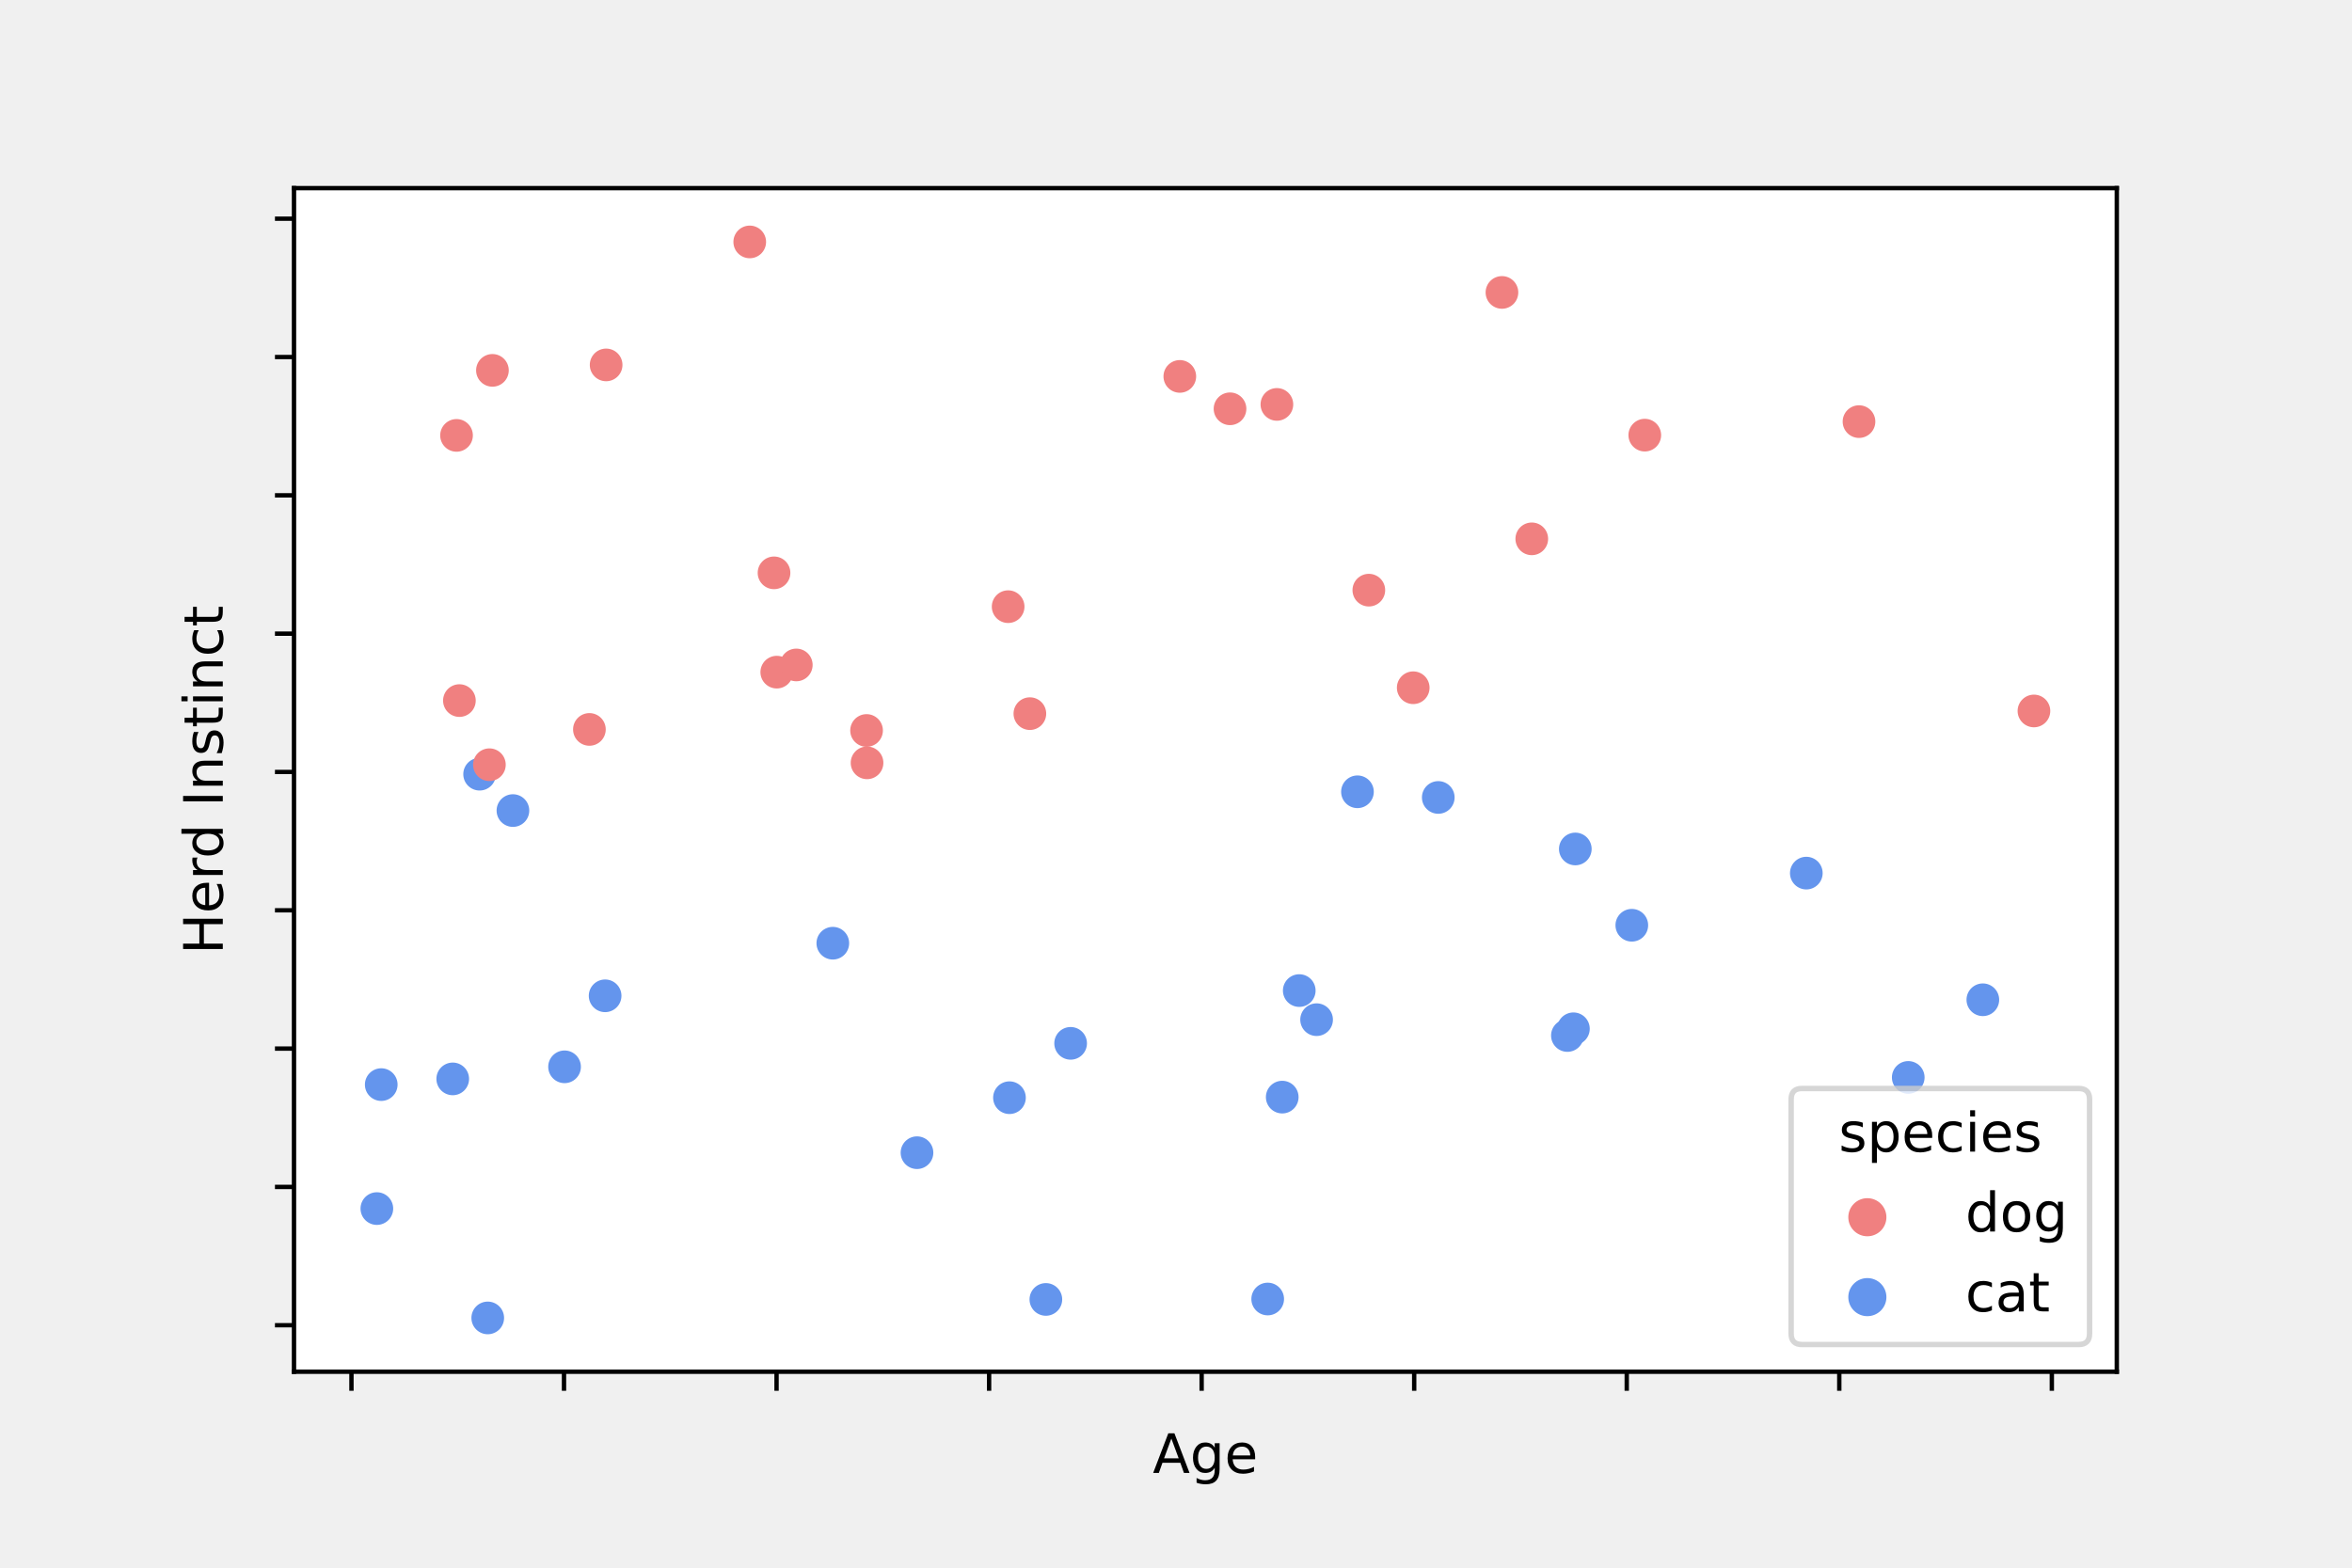
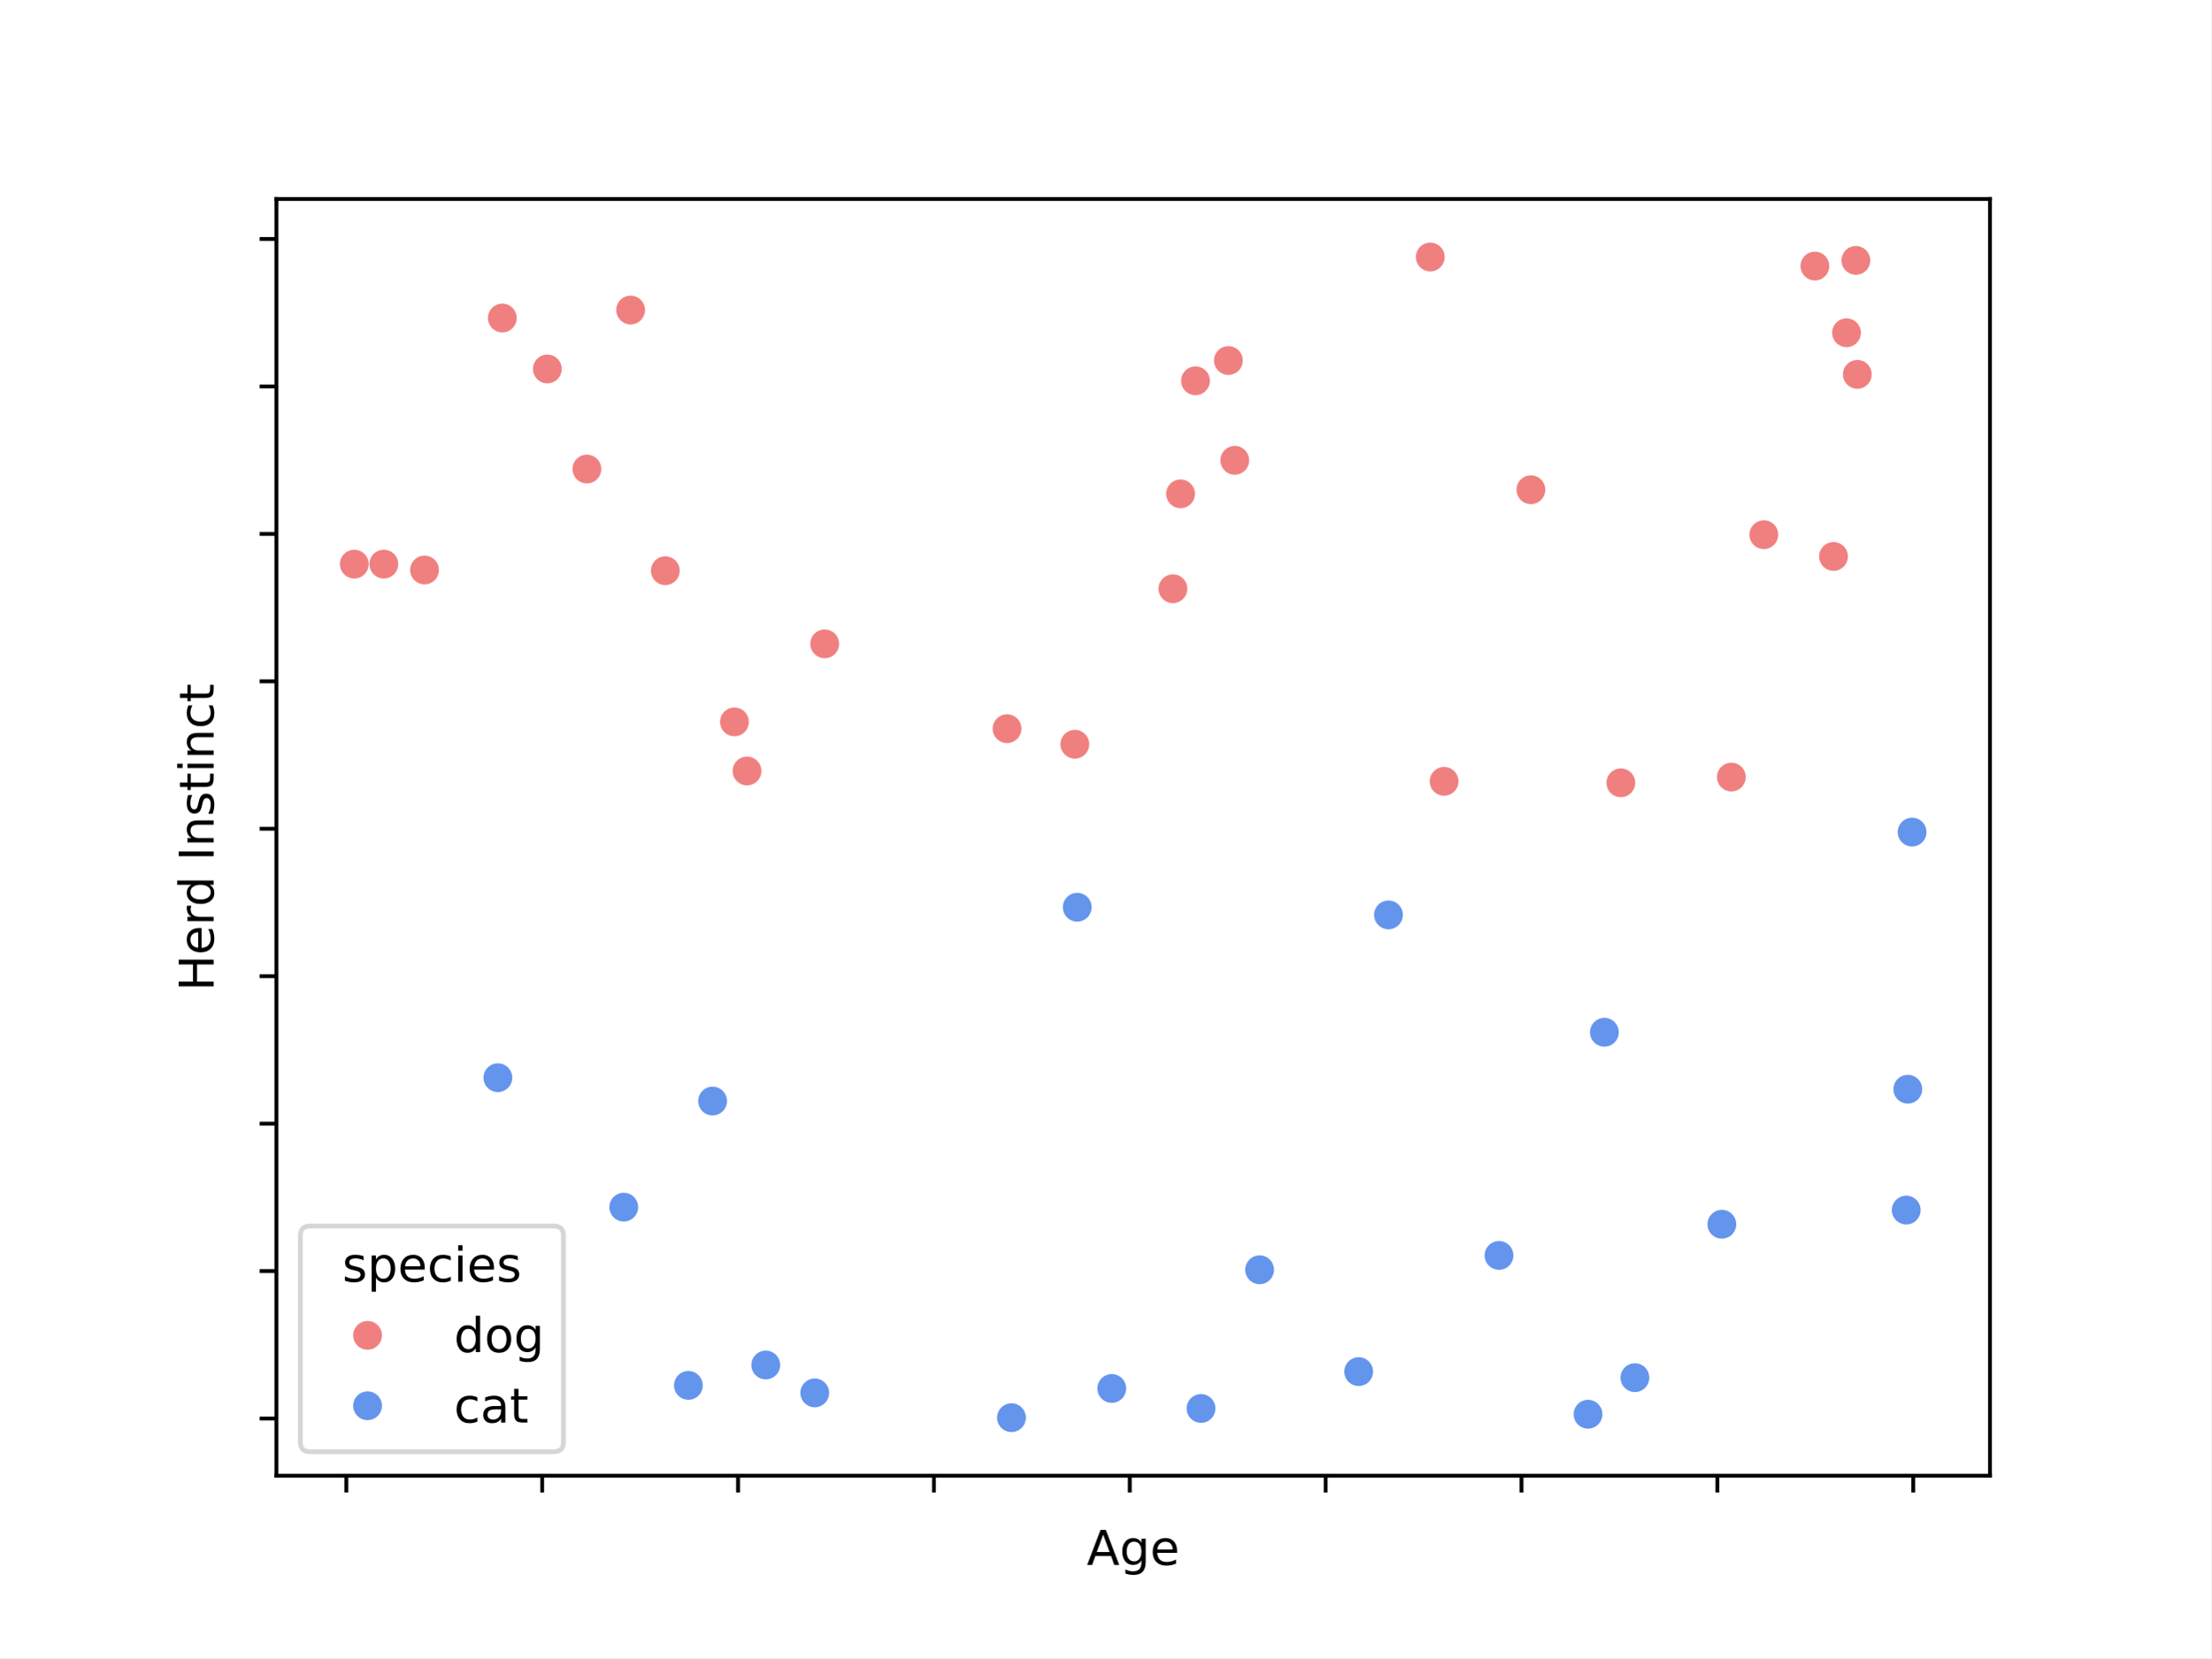
- <svg xmlns="http://www.w3.org/2000/svg" xmlns:xlink="http://www.w3.org/1999/xlink" width="432pt" height="288pt" viewBox="0 0 432 288" version="1.1">
+ <svg xmlns="http://www.w3.org/2000/svg" xmlns:xlink="http://www.w3.org/1999/xlink" width="460.8pt" height="345.6pt" viewBox="0 0 460.8 345.6" version="1.1">
  <defs>
    <style type="text/css">*{stroke-linejoin: round; stroke-linecap: butt}</style>
  </defs>
  <g id="figure_1">
    <g id="patch_1">
-       <path d="M 0 288  L 432 288  L 432 0  L 0 0  L 0 288  z " style="fill: none" />
+       <path d="M 0 345.6  L 460.8 345.6  L 460.8 0  L 0 0  z " style="fill: #ffffff" />
    </g>
    <g id="axes_1">
      <g id="patch_2">
-         <path d="M 54 252  L 388.8 252  L 388.8 34.56  L 54 34.56  z " style="fill: #ffffff" />
+         <path d="M 57.6 307.584  L 414.72 307.584  L 414.72 41.472  L 57.6 41.472  z " style="fill: #ffffff" />
      </g>
      <g id="PathCollection_1">
        <defs>
-           <path id="C0_0_6ef27ffdb4" d="M 0 3  C 0.796 3 1.559 2.684 2.121 2.121  C 2.684 1.559 3 0.796 3 -0  C 3 -0.796 2.684 -1.559 2.121 -2.121  C 1.559 -2.684 0.796 -3 0 -3  C -0.796 -3 -1.559 -2.684 -2.121 -2.121  C -2.684 -1.559 -3 -0.796 -3 0  C -3 0.796 -2.684 1.559 -2.121 2.121  C -1.559 2.684 -0.796 3 0 3  z " />
+           <path id="C0_0_9acbadebf3" d="M 0 3  C 0.796 3 1.559 2.684 2.121 2.121  C 2.684 1.559 3 0.796 3 -0  C 3 -0.796 2.684 -1.559 2.121 -2.121  C 1.559 -2.684 0.796 -3 0 -3  C -0.796 -3 -1.559 -2.684 -2.121 -2.121  C -2.684 -1.559 -3 -0.796 -3 0  C -3 0.796 -2.684 1.559 -2.121 2.121  C -1.559 2.684 -0.796 3 0 3  z " />
        </defs>
-         <g clip-path="url(#p1d078d1746)">
-           <use xlink:href="#C0_0_6ef27ffdb4" x="84.381" y="128.704" style="fill: #f08080" />
-         </g>
-         <g clip-path="url(#p1d078d1746)">
-           <use xlink:href="#C0_0_6ef27ffdb4" x="251.419" y="108.417" style="fill: #f08080" />
-         </g>
-         <g clip-path="url(#p1d078d1746)">
-           <use xlink:href="#C0_0_6ef27ffdb4" x="275.868" y="53.723" style="fill: #f08080" />
-         </g>
-         <g clip-path="url(#p1d078d1746)">
-           <use xlink:href="#C0_0_6ef27ffdb4" x="302.104" y="79.94" style="fill: #f08080" />
-         </g>
-         <g clip-path="url(#p1d078d1746)">
-           <use xlink:href="#C0_0_6ef27ffdb4" x="168.427" y="211.762" style="fill: #6495ed" />
-         </g>
-         <g clip-path="url(#p1d078d1746)">
-           <use xlink:href="#C0_0_6ef27ffdb4" x="152.967" y="173.277" style="fill: #6495ed" />
-         </g>
-         <g clip-path="url(#p1d078d1746)">
-           <use xlink:href="#C0_0_6ef27ffdb4" x="288.997" y="188.997" style="fill: #6495ed" />
-         </g>
-         <g clip-path="url(#p1d078d1746)">
-           <use xlink:href="#C0_0_6ef27ffdb4" x="94.212" y="148.91" style="fill: #6495ed" />
-         </g>
-         <g clip-path="url(#p1d078d1746)">
-           <use xlink:href="#C0_0_6ef27ffdb4" x="350.494" y="197.933" style="fill: #6495ed" />
-         </g>
-         <g clip-path="url(#p1d078d1746)">
-           <use xlink:href="#C0_0_6ef27ffdb4" x="373.582" y="130.611" style="fill: #f08080" />
-         </g>
-         <g clip-path="url(#p1d078d1746)">
-           <use xlink:href="#C0_0_6ef27ffdb4" x="238.639" y="181.979" style="fill: #6495ed" />
-         </g>
-         <g clip-path="url(#p1d078d1746)">
-           <use xlink:href="#C0_0_6ef27ffdb4" x="225.922" y="75.1" style="fill: #f08080" />
-         </g>
-         <g clip-path="url(#p1d078d1746)">
-           <use xlink:href="#C0_0_6ef27ffdb4" x="185.169" y="111.451" style="fill: #f08080" />
-         </g>
-         <g clip-path="url(#p1d078d1746)">
-           <use xlink:href="#C0_0_6ef27ffdb4" x="88.093" y="142.227" style="fill: #6495ed" />
-         </g>
-         <g clip-path="url(#p1d078d1746)">
-           <use xlink:href="#C0_0_6ef27ffdb4" x="232.842" y="238.642" style="fill: #6495ed" />
-         </g>
-         <g clip-path="url(#p1d078d1746)">
-           <use xlink:href="#C0_0_6ef27ffdb4" x="159.253" y="140.141" style="fill: #f08080" />
-         </g>
-         <g clip-path="url(#p1d078d1746)">
-           <use xlink:href="#C0_0_6ef27ffdb4" x="90.448" y="68.04" style="fill: #f08080" />
-         </g>
-         <g clip-path="url(#p1d078d1746)">
-           <use xlink:href="#C0_0_6ef27ffdb4" x="241.824" y="187.324" style="fill: #6495ed" />
-         </g>
-         <g clip-path="url(#p1d078d1746)">
-           <use xlink:href="#C0_0_6ef27ffdb4" x="89.89" y="140.486" style="fill: #f08080" />
-         </g>
-         <g clip-path="url(#p1d078d1746)">
-           <use xlink:href="#C0_0_6ef27ffdb4" x="341.45" y="77.454" style="fill: #f08080" />
-         </g>
-         <g clip-path="url(#p1d078d1746)">
-           <use xlink:href="#C0_0_6ef27ffdb4" x="142.671" y="123.48" style="fill: #f08080" />
-         </g>
-         <g clip-path="url(#p1d078d1746)">
-           <use xlink:href="#C0_0_6ef27ffdb4" x="137.707" y="44.444" style="fill: #f08080" />
-         </g>
-         <g clip-path="url(#p1d078d1746)">
-           <use xlink:href="#C0_0_6ef27ffdb4" x="235.512" y="201.552" style="fill: #6495ed" />
-         </g>
-         <g clip-path="url(#p1d078d1746)">
-           <use xlink:href="#C0_0_6ef27ffdb4" x="69.218" y="222.029" style="fill: #6495ed" />
-         </g>
-         <g clip-path="url(#p1d078d1746)">
-           <use xlink:href="#C0_0_6ef27ffdb4" x="196.646" y="191.672" style="fill: #6495ed" />
-         </g>
-         <g clip-path="url(#p1d078d1746)">
-           <use xlink:href="#C0_0_6ef27ffdb4" x="281.348" y="98.989" style="fill: #f08080" />
-         </g>
-         <g clip-path="url(#p1d078d1746)">
-           <use xlink:href="#C0_0_6ef27ffdb4" x="83.853" y="79.986" style="fill: #f08080" />
-         </g>
-         <g clip-path="url(#p1d078d1746)">
-           <use xlink:href="#C0_0_6ef27ffdb4" x="111.145" y="182.94" style="fill: #6495ed" />
-         </g>
-         <g clip-path="url(#p1d078d1746)">
-           <use xlink:href="#C0_0_6ef27ffdb4" x="299.72" y="169.978" style="fill: #6495ed" />
-         </g>
-         <g clip-path="url(#p1d078d1746)">
-           <use xlink:href="#C0_0_6ef27ffdb4" x="189.16" y="131.103" style="fill: #f08080" />
-         </g>
-         <g clip-path="url(#p1d078d1746)">
-           <use xlink:href="#C0_0_6ef27ffdb4" x="259.572" y="126.345" style="fill: #f08080" />
-         </g>
-         <g clip-path="url(#p1d078d1746)">
-           <use xlink:href="#C0_0_6ef27ffdb4" x="103.696" y="195.985" style="fill: #6495ed" />
-         </g>
-         <g clip-path="url(#p1d078d1746)">
-           <use xlink:href="#C0_0_6ef27ffdb4" x="159.165" y="134.196" style="fill: #f08080" />
-         </g>
-         <g clip-path="url(#p1d078d1746)">
-           <use xlink:href="#C0_0_6ef27ffdb4" x="287.89" y="190.233" style="fill: #6495ed" />
-         </g>
-         <g clip-path="url(#p1d078d1746)">
-           <use xlink:href="#C0_0_6ef27ffdb4" x="146.259" y="122.156" style="fill: #f08080" />
-         </g>
-         <g clip-path="url(#p1d078d1746)">
-           <use xlink:href="#C0_0_6ef27ffdb4" x="289.344" y="155.963" style="fill: #6495ed" />
-         </g>
-         <g clip-path="url(#p1d078d1746)">
-           <use xlink:href="#C0_0_6ef27ffdb4" x="83.155" y="198.204" style="fill: #6495ed" />
-         </g>
-         <g clip-path="url(#p1d078d1746)">
-           <use xlink:href="#C0_0_6ef27ffdb4" x="234.532" y="74.294" style="fill: #f08080" />
-         </g>
-         <g clip-path="url(#p1d078d1746)">
-           <use xlink:href="#C0_0_6ef27ffdb4" x="192.097" y="238.719" style="fill: #6495ed" />
-         </g>
-         <g clip-path="url(#p1d078d1746)">
-           <use xlink:href="#C0_0_6ef27ffdb4" x="108.259" y="134.002" style="fill: #f08080" />
-         </g>
-         <g clip-path="url(#p1d078d1746)">
-           <use xlink:href="#C0_0_6ef27ffdb4" x="216.7" y="69.15" style="fill: #f08080" />
-         </g>
-         <g clip-path="url(#p1d078d1746)">
-           <use xlink:href="#C0_0_6ef27ffdb4" x="249.329" y="145.459" style="fill: #6495ed" />
-         </g>
-         <g clip-path="url(#p1d078d1746)">
-           <use xlink:href="#C0_0_6ef27ffdb4" x="70.024" y="199.253" style="fill: #6495ed" />
-         </g>
-         <g clip-path="url(#p1d078d1746)">
-           <use xlink:href="#C0_0_6ef27ffdb4" x="264.172" y="146.5" style="fill: #6495ed" />
-         </g>
-         <g clip-path="url(#p1d078d1746)">
-           <use xlink:href="#C0_0_6ef27ffdb4" x="111.331" y="67.038" style="fill: #f08080" />
-         </g>
-         <g clip-path="url(#p1d078d1746)">
-           <use xlink:href="#C0_0_6ef27ffdb4" x="331.773" y="160.4" style="fill: #6495ed" />
-         </g>
-         <g clip-path="url(#p1d078d1746)">
-           <use xlink:href="#C0_0_6ef27ffdb4" x="89.586" y="242.116" style="fill: #6495ed" />
-         </g>
-         <g clip-path="url(#p1d078d1746)">
-           <use xlink:href="#C0_0_6ef27ffdb4" x="364.195" y="183.667" style="fill: #6495ed" />
-         </g>
-         <g clip-path="url(#p1d078d1746)">
-           <use xlink:href="#C0_0_6ef27ffdb4" x="142.168" y="105.237" style="fill: #f08080" />
-         </g>
-         <g clip-path="url(#p1d078d1746)">
-           <use xlink:href="#C0_0_6ef27ffdb4" x="185.412" y="201.658" style="fill: #6495ed" />
-         </g>
-       </g>
-       <g id="PathCollection_2" />
-       <g id="PathCollection_3" />
+         <g clip-path="url(#pbd5c0e5f62)">
+           <use xlink:href="#C0_0_9acbadebf3" x="209.87" y="151.881" style="fill: #f08080" />
+         </g>
+         <g clip-path="url(#pbd5c0e5f62)">
+           <use xlink:href="#C0_0_9acbadebf3" x="360.824" y="161.963" style="fill: #f08080" />
+         </g>
+         <g clip-path="url(#pbd5c0e5f62)">
+           <use xlink:href="#C0_0_9acbadebf3" x="122.306" y="97.761" style="fill: #f08080" />
+         </g>
+         <g clip-path="url(#pbd5c0e5f62)">
+           <use xlink:href="#C0_0_9acbadebf3" x="312.397" y="261.673" style="fill: #6495ed" />
+         </g>
+         <g clip-path="url(#pbd5c0e5f62)">
+           <use xlink:href="#C0_0_9acbadebf3" x="386.772" y="54.272" style="fill: #f08080" />
+         </g>
+         <g clip-path="url(#pbd5c0e5f62)">
+           <use xlink:href="#C0_0_9acbadebf3" x="249.146" y="79.365" style="fill: #f08080" />
+         </g>
+         <g clip-path="url(#pbd5c0e5f62)">
+           <use xlink:href="#C0_0_9acbadebf3" x="398.487" y="173.432" style="fill: #6495ed" />
+         </g>
+         <g clip-path="url(#pbd5c0e5f62)">
+           <use xlink:href="#C0_0_9acbadebf3" x="378.231" y="55.452" style="fill: #f08080" />
+         </g>
+         <g clip-path="url(#pbd5c0e5f62)">
+           <use xlink:href="#C0_0_9acbadebf3" x="250.295" y="293.566" style="fill: #6495ed" />
+         </g>
+         <g clip-path="url(#pbd5c0e5f62)">
+           <use xlink:href="#C0_0_9acbadebf3" x="224.5" y="189.096" style="fill: #6495ed" />
+         </g>
+         <g clip-path="url(#pbd5c0e5f62)">
+           <use xlink:href="#C0_0_9acbadebf3" x="155.677" y="160.697" style="fill: #f08080" />
+         </g>
+         <g clip-path="url(#pbd5c0e5f62)">
+           <use xlink:href="#C0_0_9acbadebf3" x="114.066" y="76.902" style="fill: #f08080" />
+         </g>
+         <g clip-path="url(#pbd5c0e5f62)">
+           <use xlink:href="#C0_0_9acbadebf3" x="319.045" y="102.073" style="fill: #f08080" />
+         </g>
+         <g clip-path="url(#pbd5c0e5f62)">
+           <use xlink:href="#C0_0_9acbadebf3" x="367.588" y="111.44" style="fill: #f08080" />
+         </g>
+         <g clip-path="url(#pbd5c0e5f62)">
+           <use xlink:href="#C0_0_9acbadebf3" x="129.992" y="251.608" style="fill: #6495ed" />
+         </g>
+         <g clip-path="url(#pbd5c0e5f62)">
+           <use xlink:href="#C0_0_9acbadebf3" x="382.111" y="115.978" style="fill: #f08080" />
+         </g>
+         <g clip-path="url(#pbd5c0e5f62)">
+           <use xlink:href="#C0_0_9acbadebf3" x="246.029" y="102.927" style="fill: #f08080" />
+         </g>
+         <g clip-path="url(#pbd5c0e5f62)">
+           <use xlink:href="#C0_0_9acbadebf3" x="131.421" y="64.622" style="fill: #f08080" />
+         </g>
+         <g clip-path="url(#pbd5c0e5f62)">
+           <use xlink:href="#C0_0_9acbadebf3" x="384.82" y="69.354" style="fill: #f08080" />
+         </g>
+         <g clip-path="url(#pbd5c0e5f62)">
+           <use xlink:href="#C0_0_9acbadebf3" x="169.795" y="290.324" style="fill: #6495ed" />
+         </g>
+         <g clip-path="url(#pbd5c0e5f62)">
+           <use xlink:href="#C0_0_9acbadebf3" x="153.059" y="150.463" style="fill: #f08080" />
+         </g>
+         <g clip-path="url(#pbd5c0e5f62)">
+           <use xlink:href="#C0_0_9acbadebf3" x="256.002" y="75.139" style="fill: #f08080" />
+         </g>
+         <g clip-path="url(#pbd5c0e5f62)">
+           <use xlink:href="#C0_0_9acbadebf3" x="387.073" y="78.023" style="fill: #f08080" />
+         </g>
+         <g clip-path="url(#pbd5c0e5f62)">
+           <use xlink:href="#C0_0_9acbadebf3" x="104.68" y="66.28" style="fill: #f08080" />
+         </g>
+         <g clip-path="url(#pbd5c0e5f62)">
+           <use xlink:href="#C0_0_9acbadebf3" x="210.795" y="295.488" style="fill: #6495ed" />
+         </g>
+         <g clip-path="url(#pbd5c0e5f62)">
+           <use xlink:href="#C0_0_9acbadebf3" x="340.721" y="287.147" style="fill: #6495ed" />
+         </g>
+         <g clip-path="url(#pbd5c0e5f62)">
+           <use xlink:href="#C0_0_9acbadebf3" x="79.985" y="117.574" style="fill: #f08080" />
+         </g>
+         <g clip-path="url(#pbd5c0e5f62)">
+           <use xlink:href="#C0_0_9acbadebf3" x="257.333" y="95.94" style="fill: #f08080" />
+         </g>
+         <g clip-path="url(#pbd5c0e5f62)">
+           <use xlink:href="#C0_0_9acbadebf3" x="337.791" y="163.163" style="fill: #f08080" />
+         </g>
+         <g clip-path="url(#pbd5c0e5f62)">
+           <use xlink:href="#C0_0_9acbadebf3" x="262.505" y="264.664" style="fill: #6495ed" />
+         </g>
+         <g clip-path="url(#pbd5c0e5f62)">
+           <use xlink:href="#C0_0_9acbadebf3" x="231.698" y="289.399" style="fill: #6495ed" />
+         </g>
+         <g clip-path="url(#pbd5c0e5f62)">
+           <use xlink:href="#C0_0_9acbadebf3" x="88.475" y="118.803" style="fill: #f08080" />
+         </g>
+         <g clip-path="url(#pbd5c0e5f62)">
+           <use xlink:href="#C0_0_9acbadebf3" x="171.866" y="134.195" style="fill: #f08080" />
+         </g>
+         <g clip-path="url(#pbd5c0e5f62)">
+           <use xlink:href="#C0_0_9acbadebf3" x="289.365" y="190.689" style="fill: #6495ed" />
+         </g>
+         <g clip-path="url(#pbd5c0e5f62)">
+           <use xlink:href="#C0_0_9acbadebf3" x="143.461" y="288.763" style="fill: #6495ed" />
+         </g>
+         <g clip-path="url(#pbd5c0e5f62)">
+           <use xlink:href="#C0_0_9acbadebf3" x="159.581" y="284.504" style="fill: #6495ed" />
+         </g>
+         <g clip-path="url(#pbd5c0e5f62)">
+           <use xlink:href="#C0_0_9acbadebf3" x="397.595" y="227.026" style="fill: #6495ed" />
+         </g>
+         <g clip-path="url(#pbd5c0e5f62)">
+           <use xlink:href="#C0_0_9acbadebf3" x="334.362" y="215.153" style="fill: #6495ed" />
+         </g>
+         <g clip-path="url(#pbd5c0e5f62)">
+           <use xlink:href="#C0_0_9acbadebf3" x="244.442" y="122.707" style="fill: #f08080" />
+         </g>
+         <g clip-path="url(#pbd5c0e5f62)">
+           <use xlink:href="#C0_0_9acbadebf3" x="330.952" y="294.775" style="fill: #6495ed" />
+         </g>
+         <g clip-path="url(#pbd5c0e5f62)">
+           <use xlink:href="#C0_0_9acbadebf3" x="283.155" y="285.89" style="fill: #6495ed" />
+         </g>
+         <g clip-path="url(#pbd5c0e5f62)">
+           <use xlink:href="#C0_0_9acbadebf3" x="224" y="155.123" style="fill: #f08080" />
+         </g>
+         <g clip-path="url(#pbd5c0e5f62)">
+           <use xlink:href="#C0_0_9acbadebf3" x="300.956" y="162.852" style="fill: #f08080" />
+         </g>
+         <g clip-path="url(#pbd5c0e5f62)">
+           <use xlink:href="#C0_0_9acbadebf3" x="148.505" y="229.493" style="fill: #6495ed" />
+         </g>
+         <g clip-path="url(#pbd5c0e5f62)">
+           <use xlink:href="#C0_0_9acbadebf3" x="358.84" y="255.173" style="fill: #6495ed" />
+         </g>
+         <g clip-path="url(#pbd5c0e5f62)">
+           <use xlink:href="#C0_0_9acbadebf3" x="103.757" y="224.628" style="fill: #6495ed" />
+         </g>
+         <g clip-path="url(#pbd5c0e5f62)">
+           <use xlink:href="#C0_0_9acbadebf3" x="298.075" y="53.568" style="fill: #f08080" />
+         </g>
+         <g clip-path="url(#pbd5c0e5f62)">
+           <use xlink:href="#C0_0_9acbadebf3" x="73.833" y="117.577" style="fill: #f08080" />
+         </g>
+         <g clip-path="url(#pbd5c0e5f62)">
+           <use xlink:href="#C0_0_9acbadebf3" x="138.652" y="118.951" style="fill: #f08080" />
+         </g>
+         <g clip-path="url(#pbd5c0e5f62)">
+           <use xlink:href="#C0_0_9acbadebf3" x="397.266" y="252.221" style="fill: #6495ed" />
+         </g>
+       </g>
      <g id="matplotlib.axis_1">
        <g id="xtick_1">
          <g id="line2d_1">
            <defs>
-               <path id="m2b5f6edee2" d="M 0 0  L 0 3.5  " style="stroke: #000000; stroke-width: 0.8" />
-             </defs>
-             <g>
-               <use xlink:href="#m2b5f6edee2" x="64.553" y="252" style="stroke: #000000; stroke-width: 0.8" />
+               <path id="mce364588be" d="M 0 0  L 0 3.5  " style="stroke: #000000; stroke-width: 0.8" />
+             </defs>
+             <g>
+               <use xlink:href="#mce364588be" x="72.168" y="307.584" style="stroke: #000000; stroke-width: 0.8" />
            </g>
          </g>
        </g>
        <g id="xtick_2">
          <g id="line2d_2">
            <g>
-               <use xlink:href="#m2b5f6edee2" x="103.592" y="252" style="stroke: #000000; stroke-width: 0.8" />
+               <use xlink:href="#mce364588be" x="112.988" y="307.584" style="stroke: #000000; stroke-width: 0.8" />
            </g>
          </g>
        </g>
        <g id="xtick_3">
          <g id="line2d_3">
            <g>
-               <use xlink:href="#m2b5f6edee2" x="142.631" y="252" style="stroke: #000000; stroke-width: 0.8" />
+               <use xlink:href="#mce364588be" x="153.809" y="307.584" style="stroke: #000000; stroke-width: 0.8" />
            </g>
          </g>
        </g>
        <g id="xtick_4">
          <g id="line2d_4">
            <g>
-               <use xlink:href="#m2b5f6edee2" x="181.671" y="252" style="stroke: #000000; stroke-width: 0.8" />
+               <use xlink:href="#mce364588be" x="194.629" y="307.584" style="stroke: #000000; stroke-width: 0.8" />
            </g>
          </g>
        </g>
        <g id="xtick_5">
          <g id="line2d_5">
            <g>
-               <use xlink:href="#m2b5f6edee2" x="220.71" y="252" style="stroke: #000000; stroke-width: 0.8" />
+               <use xlink:href="#mce364588be" x="235.45" y="307.584" style="stroke: #000000; stroke-width: 0.8" />
            </g>
          </g>
        </g>
        <g id="xtick_6">
          <g id="line2d_6">
            <g>
-               <use xlink:href="#m2b5f6edee2" x="259.75" y="252" style="stroke: #000000; stroke-width: 0.8" />
+               <use xlink:href="#mce364588be" x="276.27" y="307.584" style="stroke: #000000; stroke-width: 0.8" />
            </g>
          </g>
        </g>
        <g id="xtick_7">
          <g id="line2d_7">
            <g>
-               <use xlink:href="#m2b5f6edee2" x="298.789" y="252" style="stroke: #000000; stroke-width: 0.8" />
+               <use xlink:href="#mce364588be" x="317.091" y="307.584" style="stroke: #000000; stroke-width: 0.8" />
            </g>
          </g>
        </g>
        <g id="xtick_8">
          <g id="line2d_8">
            <g>
-               <use xlink:href="#m2b5f6edee2" x="337.828" y="252" style="stroke: #000000; stroke-width: 0.8" />
+               <use xlink:href="#mce364588be" x="357.911" y="307.584" style="stroke: #000000; stroke-width: 0.8" />
            </g>
          </g>
        </g>
        <g id="xtick_9">
          <g id="line2d_9">
            <g>
-               <use xlink:href="#m2b5f6edee2" x="376.868" y="252" style="stroke: #000000; stroke-width: 0.8" />
+               <use xlink:href="#mce364588be" x="398.732" y="307.584" style="stroke: #000000; stroke-width: 0.8" />
            </g>
          </g>
        </g>
        <g id="text_1">
-           <g transform="translate(211.7289 270.5984)scale(0.1 -0.1)">
+           <g transform="translate(226.4889 326.1824) scale(0.1 -0.1)">
            <defs>
              <path id="DejaVuSans-41" d="M 2188 4044  L 1331 1722  L 3047 1722  L 2188 4044  z M 1831 4666  L 2547 4666  L 4325 0  L 3669 0  L 3244 1197  L 1141 1197  L 716 0  L 50 0  L 1831 4666  z " transform="scale(0.015625)" />
              <path id="DejaVuSans-67" d="M 2906 1791  Q 2906 2416 2648 2759  Q 2391 3103 1925 3103  Q 1463 3103 1205 2759  Q 947 2416 947 1791  Q 947 1169 1205 825  Q 1463 481 1925 481  Q 2391 481 2648 825  Q 2906 1169 2906 1791  z M 3481 434  Q 3481 -459 3084 -895  Q 2688 -1331 1869 -1331  Q 1566 -1331 1297 -1286  Q 1028 -1241 775 -1147  L 775 -588  Q 1028 -725 1275 -790  Q 1522 -856 1778 -856  Q 2344 -856 2625 -561  Q 2906 -266 2906 331  L 2906 616  Q 2728 306 2450 153  Q 2172 0 1784 0  Q 1141 0 747 490  Q 353 981 353 1791  Q 353 2603 747 3093  Q 1141 3584 1784 3584  Q 2172 3584 2450 3431  Q 2728 3278 2906 2969  L 2906 3500  L 3481 3500  L 3481 434  z " transform="scale(0.015625)" />
              <path id="DejaVuSans-65" d="M 3597 1894  L 3597 1613  L 953 1613  Q 991 1019 1311 708  Q 1631 397 2203 397  Q 2534 397 2845 478  Q 3156 559 3463 722  L 3463 178  Q 3153 47 2828 -22  Q 2503 -91 2169 -91  Q 1331 -91 842 396  Q 353 884 353 1716  Q 353 2575 817 3079  Q 1281 3584 2069 3584  Q 2775 3584 3186 3129  Q 3597 2675 3597 1894  z M 3022 2063  Q 3016 2534 2758 2815  Q 2500 3097 2075 3097  Q 1594 3097 1305 2825  Q 1016 2553 972 2059  L 3022 2063  z " transform="scale(0.015625)" />
            </defs>
            <use xlink:href="#DejaVuSans-41" />
            <use xlink:href="#DejaVuSans-67" x="68.408" />
            <use xlink:href="#DejaVuSans-65" x="131.885" />
          </g>
        </g>
      </g>
      <g id="matplotlib.axis_2">
        <g id="ytick_1">
          <g id="line2d_10">
            <defs>
-               <path id="mc1cad196c3" d="M 0 0  L -3.5 0  " style="stroke: #000000; stroke-width: 0.8" />
-             </defs>
-             <g>
-               <use xlink:href="#mc1cad196c3" x="54" y="243.458" style="stroke: #000000; stroke-width: 0.8" />
+               <path id="m89b0ef7dc9" d="M 0 0  L -3.5 0  " style="stroke: #000000; stroke-width: 0.8" />
+             </defs>
+             <g>
+               <use xlink:href="#m89b0ef7dc9" x="57.6" y="295.669" style="stroke: #000000; stroke-width: 0.8" />
            </g>
          </g>
        </g>
        <g id="ytick_2">
          <g id="line2d_11">
            <g>
-               <use xlink:href="#mc1cad196c3" x="54" y="218.048" style="stroke: #000000; stroke-width: 0.8" />
+               <use xlink:href="#m89b0ef7dc9" x="57.6" y="264.937" style="stroke: #000000; stroke-width: 0.8" />
            </g>
          </g>
        </g>
        <g id="ytick_3">
          <g id="line2d_12">
            <g>
-               <use xlink:href="#mc1cad196c3" x="54" y="192.637" style="stroke: #000000; stroke-width: 0.8" />
+               <use xlink:href="#m89b0ef7dc9" x="57.6" y="234.204" style="stroke: #000000; stroke-width: 0.8" />
            </g>
          </g>
        </g>
        <g id="ytick_4">
          <g id="line2d_13">
            <g>
-               <use xlink:href="#mc1cad196c3" x="54" y="167.227" style="stroke: #000000; stroke-width: 0.8" />
+               <use xlink:href="#m89b0ef7dc9" x="57.6" y="203.472" style="stroke: #000000; stroke-width: 0.8" />
            </g>
          </g>
        </g>
        <g id="ytick_5">
          <g id="line2d_14">
            <g>
-               <use xlink:href="#mc1cad196c3" x="54" y="141.817" style="stroke: #000000; stroke-width: 0.8" />
+               <use xlink:href="#m89b0ef7dc9" x="57.6" y="172.739" style="stroke: #000000; stroke-width: 0.8" />
            </g>
          </g>
        </g>
        <g id="ytick_6">
          <g id="line2d_15">
            <g>
-               <use xlink:href="#mc1cad196c3" x="54" y="116.407" style="stroke: #000000; stroke-width: 0.8" />
+               <use xlink:href="#m89b0ef7dc9" x="57.6" y="142.007" style="stroke: #000000; stroke-width: 0.8" />
            </g>
          </g>
        </g>
        <g id="ytick_7">
          <g id="line2d_16">
            <g>
-               <use xlink:href="#mc1cad196c3" x="54" y="90.997" style="stroke: #000000; stroke-width: 0.8" />
+               <use xlink:href="#m89b0ef7dc9" x="57.6" y="111.275" style="stroke: #000000; stroke-width: 0.8" />
            </g>
          </g>
        </g>
        <g id="ytick_8">
          <g id="line2d_17">
            <g>
-               <use xlink:href="#mc1cad196c3" x="54" y="65.587" style="stroke: #000000; stroke-width: 0.8" />
+               <use xlink:href="#m89b0ef7dc9" x="57.6" y="80.542" style="stroke: #000000; stroke-width: 0.8" />
            </g>
          </g>
        </g>
        <g id="ytick_9">
          <g id="line2d_18">
            <g>
-               <use xlink:href="#mc1cad196c3" x="54" y="40.177" style="stroke: #000000; stroke-width: 0.8" />
+               <use xlink:href="#m89b0ef7dc9" x="57.6" y="49.81" style="stroke: #000000; stroke-width: 0.8" />
            </g>
          </g>
        </g>
        <g id="text_2">
-           <g transform="translate(40.92031 175.3237)rotate(-90)scale(0.1 -0.1)">
+           <g transform="translate(44.52031 206.5718) rotate(-90) scale(0.1 -0.1)">
            <defs>
              <path id="DejaVuSans-48" d="M 628 4666  L 1259 4666  L 1259 2753  L 3553 2753  L 3553 4666  L 4184 4666  L 4184 0  L 3553 0  L 3553 2222  L 1259 2222  L 1259 0  L 628 0  L 628 4666  z " transform="scale(0.015625)" />
              <path id="DejaVuSans-72" d="M 2631 2963  Q 2534 3019 2420 3045  Q 2306 3072 2169 3072  Q 1681 3072 1420 2755  Q 1159 2438 1159 1844  L 1159 0  L 581 0  L 581 3500  L 1159 3500  L 1159 2956  Q 1341 3275 1631 3429  Q 1922 3584 2338 3584  Q 2397 3584 2469 3576  Q 2541 3569 2628 3553  L 2631 2963  z " transform="scale(0.015625)" />
              <path id="DejaVuSans-64" d="M 2906 2969  L 2906 4863  L 3481 4863  L 3481 0  L 2906 0  L 2906 525  Q 2725 213 2448 61  Q 2172 -91 1784 -91  Q 1150 -91 751 415  Q 353 922 353 1747  Q 353 2572 751 3078  Q 1150 3584 1784 3584  Q 2172 3584 2448 3432  Q 2725 3281 2906 2969  z M 947 1747  Q 947 1113 1208 752  Q 1469 391 1925 391  Q 2381 391 2643 752  Q 2906 1113 2906 1747  Q 2906 2381 2643 2742  Q 2381 3103 1925 3103  Q 1469 3103 1208 2742  Q 947 2381 947 1747  z " transform="scale(0.015625)" />
              <path id="DejaVuSans-20" transform="scale(0.015625)" />
              <path id="DejaVuSans-49" d="M 628 4666  L 1259 4666  L 1259 0  L 628 0  L 628 4666  z " transform="scale(0.015625)" />
              <path id="DejaVuSans-6e" d="M 3513 2113  L 3513 0  L 2938 0  L 2938 2094  Q 2938 2591 2744 2837  Q 2550 3084 2163 3084  Q 1697 3084 1428 2787  Q 1159 2491 1159 1978  L 1159 0  L 581 0  L 581 3500  L 1159 3500  L 1159 2956  Q 1366 3272 1645 3428  Q 1925 3584 2291 3584  Q 2894 3584 3203 3211  Q 3513 2838 3513 2113  z " transform="scale(0.015625)" />
              <path id="DejaVuSans-73" d="M 2834 3397  L 2834 2853  Q 2591 2978 2328 3040  Q 2066 3103 1784 3103  Q 1356 3103 1142 2972  Q 928 2841 928 2578  Q 928 2378 1081 2264  Q 1234 2150 1697 2047  L 1894 2003  Q 2506 1872 2764 1633  Q 3022 1394 3022 966  Q 3022 478 2636 193  Q 2250 -91 1575 -91  Q 1294 -91 989 -36  Q 684 19 347 128  L 347 722  Q 666 556 975 473  Q 1284 391 1588 391  Q 1994 391 2212 530  Q 2431 669 2431 922  Q 2431 1156 2273 1281  Q 2116 1406 1581 1522  L 1381 1569  Q 847 1681 609 1914  Q 372 2147 372 2553  Q 372 3047 722 3315  Q 1072 3584 1716 3584  Q 2034 3584 2315 3537  Q 2597 3491 2834 3397  z " transform="scale(0.015625)" />
              <path id="DejaVuSans-74" d="M 1172 4494  L 1172 3500  L 2356 3500  L 2356 3053  L 1172 3053  L 1172 1153  Q 1172 725 1289 603  Q 1406 481 1766 481  L 2356 481  L 2356 0  L 1766 0  Q 1100 0 847 248  Q 594 497 594 1153  L 594 3053  L 172 3053  L 172 3500  L 594 3500  L 594 4494  L 1172 4494  z " transform="scale(0.015625)" />
              <path id="DejaVuSans-69" d="M 603 3500  L 1178 3500  L 1178 0  L 603 0  L 603 3500  z M 603 4863  L 1178 4863  L 1178 4134  L 603 4134  L 603 4863  z " transform="scale(0.015625)" />
              <path id="DejaVuSans-63" d="M 3122 3366  L 3122 2828  Q 2878 2963 2633 3030  Q 2388 3097 2138 3097  Q 1578 3097 1268 2742  Q 959 2388 959 1747  Q 959 1106 1268 751  Q 1578 397 2138 397  Q 2388 397 2633 464  Q 2878 531 3122 666  L 3122 134  Q 2881 22 2623 -34  Q 2366 -91 2075 -91  Q 1284 -91 818 406  Q 353 903 353 1747  Q 353 2603 823 3093  Q 1294 3584 2113 3584  Q 2378 3584 2631 3529  Q 2884 3475 3122 3366  z " transform="scale(0.015625)" />
            </defs>
            <use xlink:href="#DejaVuSans-48" />
            <use xlink:href="#DejaVuSans-65" x="75.195" />
            <use xlink:href="#DejaVuSans-72" x="136.719" />
            <use xlink:href="#DejaVuSans-64" x="176.082" />
            <use xlink:href="#DejaVuSans-20" x="239.559" />
            <use xlink:href="#DejaVuSans-49" x="271.346" />
            <use xlink:href="#DejaVuSans-6e" x="300.838" />
            <use xlink:href="#DejaVuSans-73" x="364.217" />
            <use xlink:href="#DejaVuSans-74" x="416.316" />
            <use xlink:href="#DejaVuSans-69" x="455.525" />
            <use xlink:href="#DejaVuSans-6e" x="483.309" />
            <use xlink:href="#DejaVuSans-63" x="546.688" />
            <use xlink:href="#DejaVuSans-74" x="601.668" />
          </g>
        </g>
      </g>
+       <g id="line2d_19" />
+       <g id="line2d_20" />
      <g id="patch_3">
-         <path d="M 54 252  L 54 34.56  " style="fill: none; stroke: #000000; stroke-width: 0.8; stroke-linejoin: miter; stroke-linecap: square" />
+         <path d="M 57.6 307.584  L 57.6 41.472  " style="fill: none; stroke: #000000; stroke-width: 0.8; stroke-linejoin: miter; stroke-linecap: square" />
      </g>
      <g id="patch_4">
-         <path d="M 388.8 252  L 388.8 34.56  " style="fill: none; stroke: #000000; stroke-width: 0.8; stroke-linejoin: miter; stroke-linecap: square" />
+         <path d="M 414.72 307.584  L 414.72 41.472  " style="fill: none; stroke: #000000; stroke-width: 0.8; stroke-linejoin: miter; stroke-linecap: square" />
      </g>
      <g id="patch_5">
-         <path d="M 54 252  L 388.8 252  " style="fill: none; stroke: #000000; stroke-width: 0.8; stroke-linejoin: miter; stroke-linecap: square" />
+         <path d="M 57.6 307.584  L 414.72 307.584  " style="fill: none; stroke: #000000; stroke-width: 0.8; stroke-linejoin: miter; stroke-linecap: square" />
      </g>
      <g id="patch_6">
-         <path d="M 54 34.56  L 388.8 34.56  " style="fill: none; stroke: #000000; stroke-width: 0.8; stroke-linejoin: miter; stroke-linecap: square" />
+         <path d="M 57.6 41.472  L 414.72 41.472  " style="fill: none; stroke: #000000; stroke-width: 0.8; stroke-linejoin: miter; stroke-linecap: square" />
      </g>
      <g id="legend_1">
        <g id="patch_7">
-           <path d="M 330.984 247  L 381.8 247  Q 383.8 247 383.8 245  L 383.8 201.966  Q 383.8 199.966 381.8 199.966  L 330.984 199.966  Q 328.984 199.966 328.984 201.966  L 328.984 245  Q 328.984 247 330.984 247  z " style="fill: #ffffff; opacity: 0.8; stroke: #cccccc; stroke-linejoin: miter" />
+           <path d="M 64.6 302.584  L 115.416 302.584  Q 117.416 302.584 117.416 300.584  L 117.416 257.55  Q 117.416 255.55 115.416 255.55  L 64.6 255.55  Q 62.6 255.55 62.6 257.55  L 62.6 300.584  Q 62.6 302.584 64.6 302.584  z " style="fill: #ffffff; opacity: 0.8; stroke: #cccccc; stroke-linejoin: miter" />
        </g>
        <g id="text_3">
-           <g transform="translate(337.7172 211.5641)scale(0.1 -0.1)">
+           <g transform="translate(71.33281 267.1481) scale(0.1 -0.1)">
            <defs>
              <path id="DejaVuSans-70" d="M 1159 525  L 1159 -1331  L 581 -1331  L 581 3500  L 1159 3500  L 1159 2969  Q 1341 3281 1617 3432  Q 1894 3584 2278 3584  Q 2916 3584 3314 3078  Q 3713 2572 3713 1747  Q 3713 922 3314 415  Q 2916 -91 2278 -91  Q 1894 -91 1617 61  Q 1341 213 1159 525  z M 3116 1747  Q 3116 2381 2855 2742  Q 2594 3103 2138 3103  Q 1681 3103 1420 2742  Q 1159 2381 1159 1747  Q 1159 1113 1420 752  Q 1681 391 2138 391  Q 2594 391 2855 752  Q 3116 1113 3116 1747  z " transform="scale(0.015625)" />
            </defs>
            <use xlink:href="#DejaVuSans-73" />
            <use xlink:href="#DejaVuSans-70" x="52.1" />
            <use xlink:href="#DejaVuSans-65" x="115.576" />
            <use xlink:href="#DejaVuSans-63" x="177.1" />
            <use xlink:href="#DejaVuSans-69" x="232.08" />
            <use xlink:href="#DejaVuSans-65" x="259.863" />
            <use xlink:href="#DejaVuSans-73" x="321.387" />
          </g>
        </g>
-         <g id="PathCollection_4">
+         <g id="line2d_21">
          <defs>
-             <path id="m82e79ed268" d="M 0 3  C 0.796 3 1.559 2.684 2.121 2.121  C 2.684 1.559 3 0.796 3 0  C 3 -0.796 2.684 -1.559 2.121 -2.121  C 1.559 -2.684 0.796 -3 0 -3  C -0.796 -3 -1.559 -2.684 -2.121 -2.121  C -2.684 -1.559 -3 -0.796 -3 0  C -3 0.796 -2.684 1.559 -2.121 2.121  C -1.559 2.684 -0.796 3 0 3  z " style="stroke: #f08080" />
+             <path id="mfa1c8c5e25" d="M 0 3  C 0.796 3 1.559 2.684 2.121 2.121  C 2.684 1.559 3 0.796 3 0  C 3 -0.796 2.684 -1.559 2.121 -2.121  C 1.559 -2.684 0.796 -3 0 -3  C -0.796 -3 -1.559 -2.684 -2.121 -2.121  C -2.684 -1.559 -3 -0.796 -3 0  C -3 0.796 -2.684 1.559 -2.121 2.121  C -1.559 2.684 -0.796 3 0 3  z " />
          </defs>
          <g>
-             <use xlink:href="#m82e79ed268" x="342.984" y="223.617" style="fill: #f08080; stroke: #f08080" />
+             <use xlink:href="#mfa1c8c5e25" x="76.6" y="278.326" style="fill: #f08080" />
          </g>
        </g>
        <g id="text_4">
-           <g transform="translate(360.9844 226.2422)scale(0.1 -0.1)">
+           <g transform="translate(94.6 281.8262) scale(0.1 -0.1)">
            <defs>
              <path id="DejaVuSans-6f" d="M 1959 3097  Q 1497 3097 1228 2736  Q 959 2375 959 1747  Q 959 1119 1226 758  Q 1494 397 1959 397  Q 2419 397 2687 759  Q 2956 1122 2956 1747  Q 2956 2369 2687 2733  Q 2419 3097 1959 3097  z M 1959 3584  Q 2709 3584 3137 3096  Q 3566 2609 3566 1747  Q 3566 888 3137 398  Q 2709 -91 1959 -91  Q 1206 -91 779 398  Q 353 888 353 1747  Q 353 2609 779 3096  Q 1206 3584 1959 3584  z " transform="scale(0.015625)" />
            </defs>
            <use xlink:href="#DejaVuSans-64" />
            <use xlink:href="#DejaVuSans-6f" x="63.477" />
            <use xlink:href="#DejaVuSans-67" x="124.658" />
          </g>
        </g>
-         <g id="PathCollection_5">
+         <g id="line2d_22">
          <defs>
-             <path id="m2c2e741c63" d="M 0 3  C 0.796 3 1.559 2.684 2.121 2.121  C 2.684 1.559 3 0.796 3 0  C 3 -0.796 2.684 -1.559 2.121 -2.121  C 1.559 -2.684 0.796 -3 0 -3  C -0.796 -3 -1.559 -2.684 -2.121 -2.121  C -2.684 -1.559 -3 -0.796 -3 0  C -3 0.796 -2.684 1.559 -2.121 2.121  C -1.559 2.684 -0.796 3 0 3  z " style="stroke: #6495ed" />
+             <path id="m5d6b42f8c6" d="M 0 3  C 0.796 3 1.559 2.684 2.121 2.121  C 2.684 1.559 3 0.796 3 0  C 3 -0.796 2.684 -1.559 2.121 -2.121  C 1.559 -2.684 0.796 -3 0 -3  C -0.796 -3 -1.559 -2.684 -2.121 -2.121  C -2.684 -1.559 -3 -0.796 -3 0  C -3 0.796 -2.684 1.559 -2.121 2.121  C -1.559 2.684 -0.796 3 0 3  z " />
          </defs>
          <g>
-             <use xlink:href="#m2c2e741c63" x="342.984" y="238.295" style="fill: #6495ed; stroke: #6495ed" />
+             <use xlink:href="#m5d6b42f8c6" x="76.6" y="293.004" style="fill: #6495ed" />
          </g>
        </g>
        <g id="text_5">
-           <g transform="translate(360.9844 240.9203)scale(0.1 -0.1)">
+           <g transform="translate(94.6 296.5043) scale(0.1 -0.1)">
            <defs>
              <path id="DejaVuSans-61" d="M 2194 1759  Q 1497 1759 1228 1600  Q 959 1441 959 1056  Q 959 750 1161 570  Q 1363 391 1709 391  Q 2188 391 2477 730  Q 2766 1069 2766 1631  L 2766 1759  L 2194 1759  z M 3341 1997  L 3341 0  L 2766 0  L 2766 531  Q 2569 213 2275 61  Q 1981 -91 1556 -91  Q 1019 -91 701 211  Q 384 513 384 1019  Q 384 1609 779 1909  Q 1175 2209 1959 2209  L 2766 2209  L 2766 2266  Q 2766 2663 2505 2880  Q 2244 3097 1772 3097  Q 1472 3097 1187 3025  Q 903 2953 641 2809  L 641 3341  Q 956 3463 1253 3523  Q 1550 3584 1831 3584  Q 2591 3584 2966 3190  Q 3341 2797 3341 1997  z " transform="scale(0.015625)" />
            </defs>
            <use xlink:href="#DejaVuSans-63" />
            <use xlink:href="#DejaVuSans-61" x="54.98" />
            <use xlink:href="#DejaVuSans-74" x="116.26" />
          </g>
        </g>
      </g>
    </g>
  </g>
  <defs>
-     <clipPath id="p1d078d1746">
-       <rect x="54" y="34.56" width="334.8" height="217.44" />
+     <clipPath id="pbd5c0e5f62">
+       <rect x="57.6" y="41.472" width="357.12" height="266.112" />
    </clipPath>
  </defs>
</svg>
